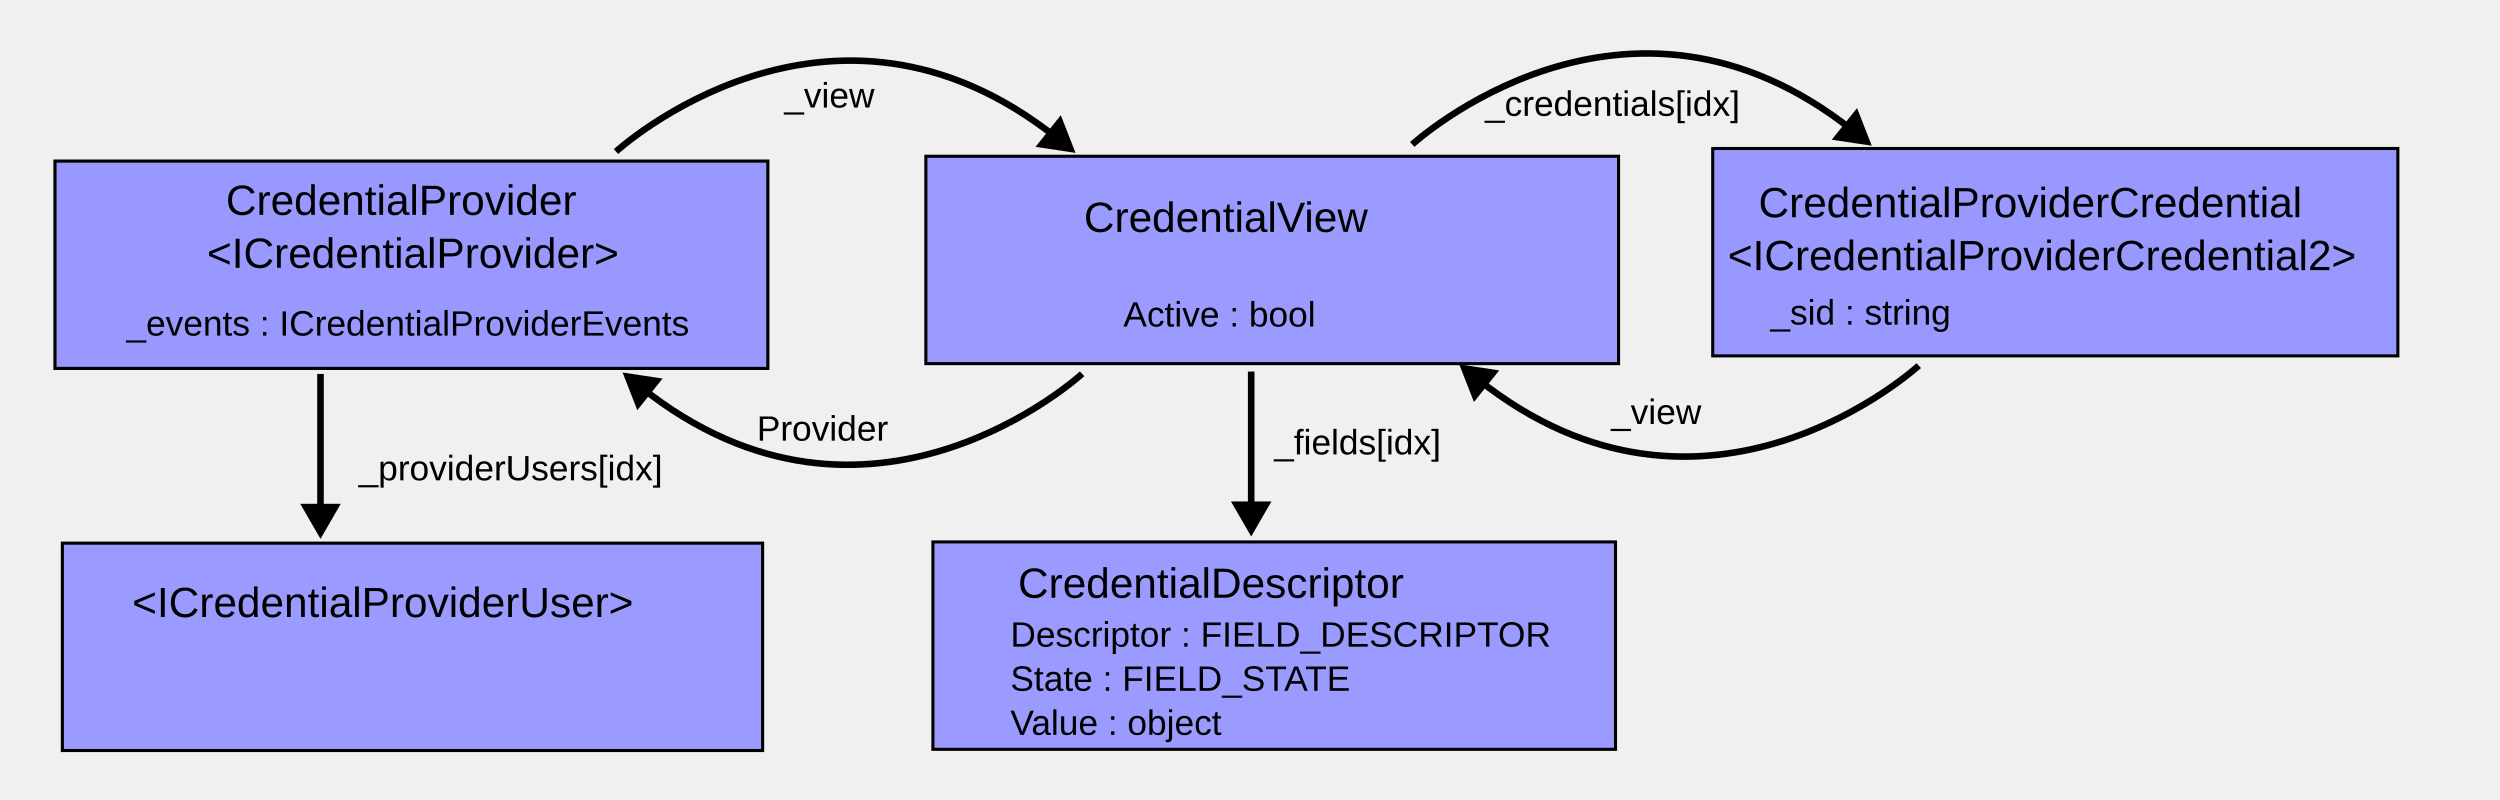
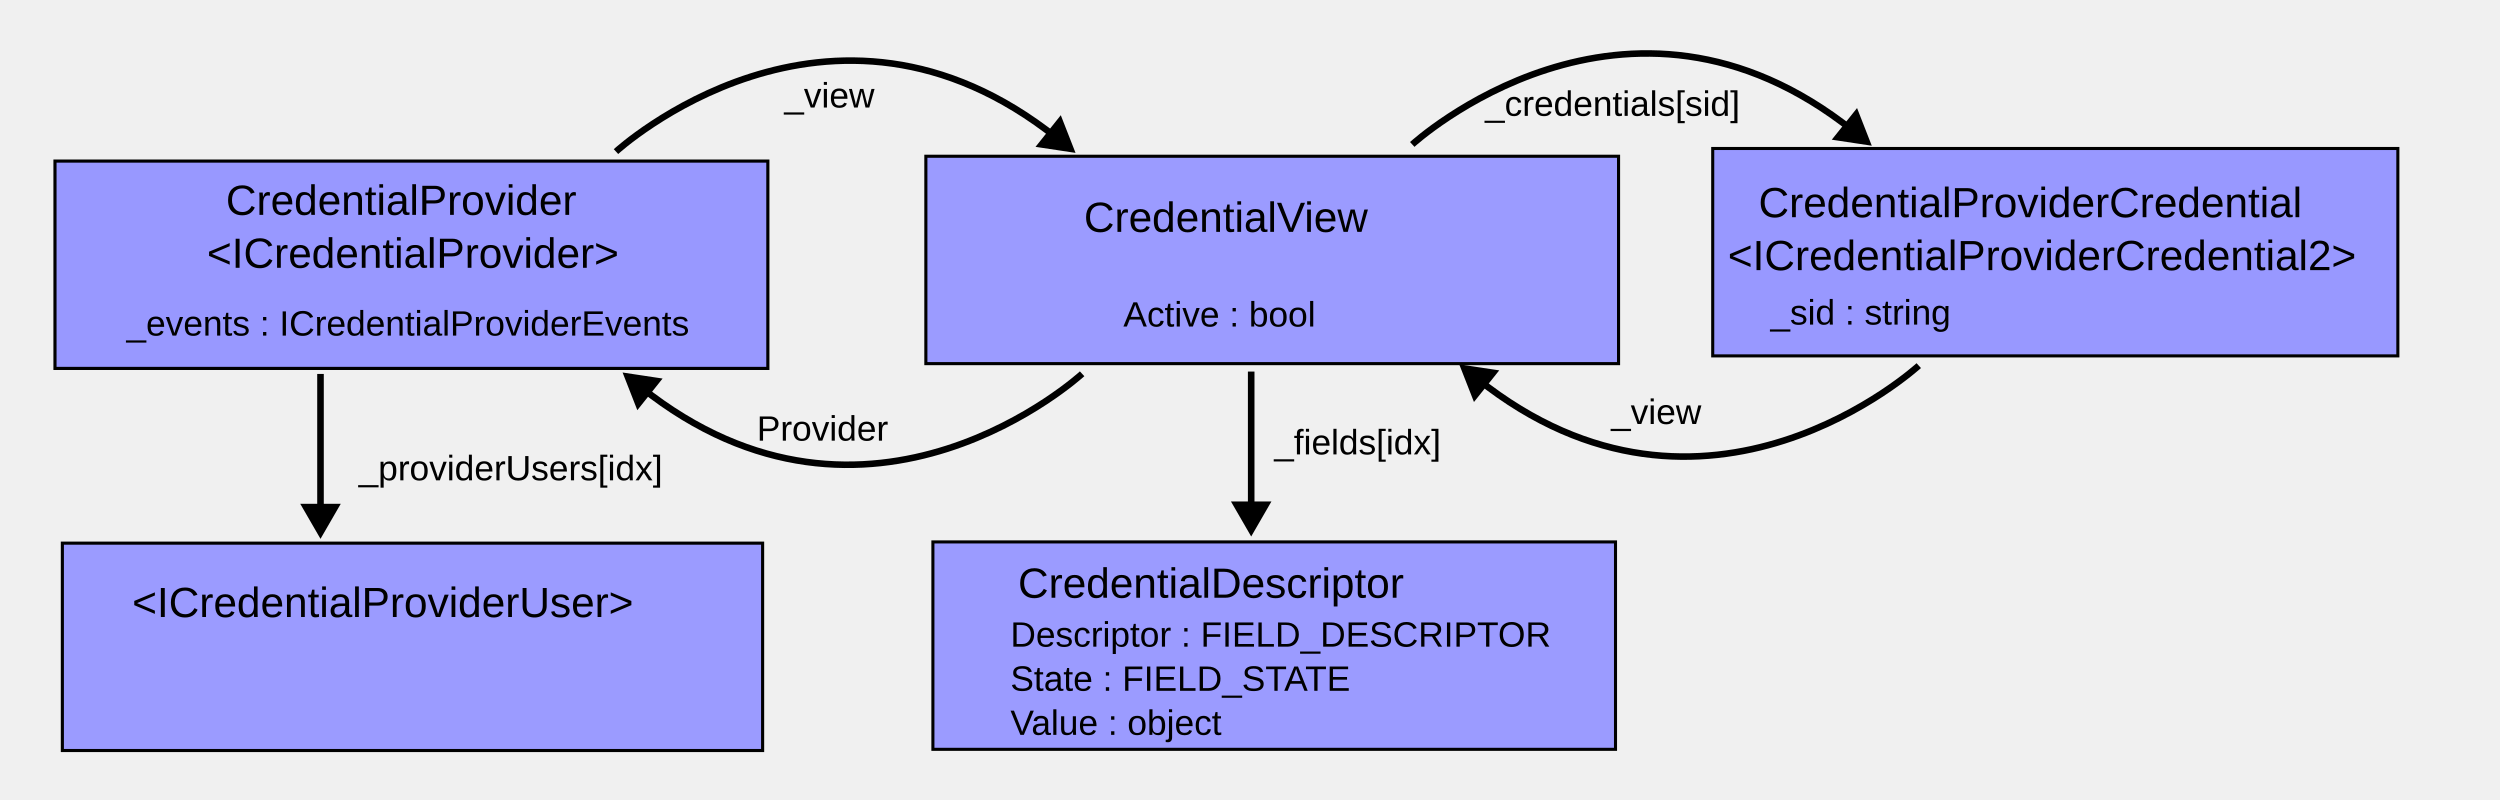
<svg xmlns="http://www.w3.org/2000/svg" width="250mm" height="80mm" viewBox="0 0 250 80" version="1.1" id="svg1">
  <defs id="defs1">
    <rect x="510.149" y="301.886" width="30.571" height="47.767" id="rect6" />
    <marker style="overflow:visible" id="Triangle" refX="0" refY="0" orient="auto-start-reverse" markerWidth="1" markerHeight="1" viewBox="0 0 1 1" preserveAspectRatio="xMidYMid">
      <path transform="scale(0.5)" style="fill:context-stroke;fill-rule:evenodd;stroke:context-stroke;stroke-width:1pt" d="M 5.77,0 -2.88,5 V -5 Z" id="path135" />
    </marker>
    <marker style="overflow:visible" id="Triangle-2" refX="0" refY="0" orient="auto-start-reverse" markerWidth="1" markerHeight="1" viewBox="0 0 1 1" preserveAspectRatio="xMidYMid">
      <path transform="scale(0.5)" style="fill:context-stroke;fill-rule:evenodd;stroke:context-stroke;stroke-width:1pt" d="M 5.77,0 -2.88,5 V -5 Z" id="path135-2" />
    </marker>
    <marker style="overflow:visible" id="Triangle-7" refX="0" refY="0" orient="auto-start-reverse" markerWidth="1" markerHeight="1" viewBox="0 0 1 1" preserveAspectRatio="xMidYMid">
      <path transform="scale(0.5)" style="fill:context-stroke;fill-rule:evenodd;stroke:context-stroke;stroke-width:1pt" d="M 5.77,0 -2.88,5 V -5 Z" id="path135-6" />
    </marker>
    <marker style="overflow:visible" id="Triangle-79" refX="0" refY="0" orient="auto-start-reverse" markerWidth="1" markerHeight="1" viewBox="0 0 1 1" preserveAspectRatio="xMidYMid">
      <path transform="scale(0.5)" style="fill:context-stroke;fill-rule:evenodd;stroke:context-stroke;stroke-width:1pt" d="M 5.77,0 -2.88,5 V -5 Z" id="path135-5" />
    </marker>
    <marker style="overflow:visible" id="Triangle-2-2" refX="0" refY="0" orient="auto-start-reverse" markerWidth="1" markerHeight="1" viewBox="0 0 1 1" preserveAspectRatio="xMidYMid">
      <path transform="scale(0.5)" style="fill:context-stroke;fill-rule:evenodd;stroke:context-stroke;stroke-width:1pt" d="M 5.77,0 -2.88,5 V -5 Z" id="path135-2-3" />
    </marker>
  </defs>
  <g id="layer1">
    <text xml:space="preserve" style="font-style:normal;font-variant:normal;font-weight:normal;font-stretch:normal;font-size:5.644px;font-family:Arial;-inkscape-font-specification:'Arial, Normal';font-variant-ligatures:normal;font-variant-caps:normal;font-variant-numeric:normal;font-variant-east-asian:normal;text-align:start;writing-mode:lr-tb;direction:ltr;text-anchor:start;fill:#ffffff;stroke-width:0.265;stroke-dasharray:none" x="10.111" y="48.531" id="text2">
      <tspan id="tspan2" style="font-style:normal;font-variant:normal;font-weight:normal;font-stretch:normal;font-size:5.644px;font-family:Arial;-inkscape-font-specification:'Arial, Normal';font-variant-ligatures:normal;font-variant-caps:normal;font-variant-numeric:normal;font-variant-east-asian:normal;stroke-width:0.265" x="10.111" y="48.531" />
    </text>
    <rect style="fill:#9898ff;fill-opacity:1;stroke:#000000;stroke-width:0.308;stroke-dasharray:none;stroke-opacity:1" id="rect2-2-5" width="68.513" height="20.74" x="171.272" y="14.849" />
    <rect style="fill:#9898ff;fill-opacity:1;stroke:#000000;stroke-width:0.314;stroke-dasharray:none;stroke-opacity:1" id="rect2-2-5-1" width="71.287" height="20.734" x="5.498" y="16.108" />
    <rect style="fill:#9b9bff;fill-opacity:1;stroke:#000000;stroke-width:0.31;stroke-dasharray:none;stroke-opacity:1" id="rect2-2-5-7" width="69.269" height="20.738" x="92.586" y="15.625" />
    <rect style="fill:#9b9bff;fill-opacity:1;stroke:#000000;stroke-width:0.307;stroke-dasharray:none;stroke-opacity:1" id="rect2-2-5-7-8" width="68.261" height="20.741" x="93.29" y="54.192" />
    <rect style="fill:#9b9bff;fill-opacity:1;stroke:#000000;stroke-width:0.311;stroke-dasharray:none;stroke-opacity:1" id="rect2-2-5-7-8-6" width="70.026" height="20.737" x="6.236" y="54.315" />
    <text xml:space="preserve" style="font-size:4.233px;font-family:Arial;-inkscape-font-specification:'Arial, Normal';text-align:center;writing-mode:lr-tb;direction:ltr;text-anchor:middle;fill:#000000;fill-opacity:1;stroke:none;stroke-width:0.758;stroke-dasharray:none;stroke-dashoffset:0;stroke-opacity:1" x="44.234" y="21.485" id="text1">
      <tspan id="tspan1" style="font-size:4.233px;text-align:center;text-anchor:middle;fill:#000000;fill-opacity:1;stroke:none;stroke-width:0.758;stroke-dasharray:none;stroke-dashoffset:0;stroke-opacity:1" x="44.234" y="21.485">CredentialProvider</tspan>
      <tspan style="font-size:4.233px;text-align:center;text-anchor:middle;fill:#000000;fill-opacity:1;stroke:none;stroke-width:0.758;stroke-dasharray:none;stroke-dashoffset:0;stroke-opacity:1" x="44.234" y="26.777" id="tspan3">&lt;ICredentialProvider&gt;</tspan>
    </text>
    <text xml:space="preserve" style="font-size:3.528px;font-family:Arial;-inkscape-font-specification:'Arial, Normal';text-align:start;writing-mode:lr-tb;direction:ltr;text-anchor:start;fill:#000000;fill-opacity:1;stroke:none;stroke-width:0.758;stroke-dasharray:none;stroke-dashoffset:0;stroke-opacity:1" x="35.859" y="48.031" id="text1-88">
      <tspan style="font-size:3.528px;text-align:start;text-anchor:start;fill:#000000;fill-opacity:1;stroke:none;stroke-width:0.758;stroke-dasharray:none;stroke-dashoffset:0;stroke-opacity:1" x="35.859" y="48.031" id="tspan4">_providerUsers[idx]</tspan>
    </text>
    <text xml:space="preserve" style="font-size:3.528px;font-family:Arial;-inkscape-font-specification:'Arial, Normal';text-align:start;writing-mode:lr-tb;direction:ltr;text-anchor:start;fill:#000000;fill-opacity:1;stroke:none;stroke-width:0.758;stroke-dasharray:none;stroke-dashoffset:0;stroke-opacity:1" x="12.64" y="33.558" id="text1-88-79">
      <tspan style="font-size:3.528px;text-align:start;text-anchor:start;fill:#000000;fill-opacity:1;stroke:none;stroke-width:0.758;stroke-dasharray:none;stroke-dashoffset:0;stroke-opacity:1" x="12.64" y="33.558" id="tspan4-4">_events : ICredentialProviderEvents</tspan>
    </text>
    <text xml:space="preserve" style="font-size:3.528px;font-family:Arial;-inkscape-font-specification:'Arial, Normal';text-align:start;writing-mode:lr-tb;direction:ltr;text-anchor:start;fill:#000000;fill-opacity:1;stroke:none;stroke-width:0.758;stroke-dasharray:none;stroke-dashoffset:0;stroke-opacity:1" x="127.417" y="45.441" id="text1-88-7">
      <tspan style="font-size:3.528px;text-align:start;text-anchor:start;fill:#000000;fill-opacity:1;stroke:none;stroke-width:0.758;stroke-dasharray:none;stroke-dashoffset:0;stroke-opacity:1" x="127.417" y="45.441" id="tspan5">_fields[idx]</tspan>
    </text>
    <text xml:space="preserve" style="font-size:3.528px;font-family:Arial;-inkscape-font-specification:'Arial, Normal';text-align:start;writing-mode:lr-tb;direction:ltr;text-anchor:start;fill:#000000;fill-opacity:1;stroke:none;stroke-width:0.758;stroke-dasharray:none;stroke-dashoffset:0;stroke-opacity:1" x="101.038" y="64.667" id="text1-88-7-4">
      <tspan style="font-size:3.528px;text-align:start;text-anchor:start;fill:#000000;fill-opacity:1;stroke:none;stroke-width:0.758;stroke-dasharray:none;stroke-dashoffset:0;stroke-opacity:1" x="101.038" y="64.667" id="tspan5-23">Descriptor : FIELD_DESCRIPTOR</tspan>
      <tspan style="font-size:3.528px;text-align:start;text-anchor:start;fill:#000000;fill-opacity:1;stroke:none;stroke-width:0.758;stroke-dasharray:none;stroke-dashoffset:0;stroke-opacity:1" x="101.038" y="69.077" id="tspan7">State : FIELD_STATE</tspan>
      <tspan style="font-size:3.528px;text-align:start;text-anchor:start;fill:#000000;fill-opacity:1;stroke:none;stroke-width:0.758;stroke-dasharray:none;stroke-dashoffset:0;stroke-opacity:1" x="101.038" y="73.487" id="tspan9">Value : object</tspan>
    </text>
    <text xml:space="preserve" style="font-size:3.528px;font-family:Arial;-inkscape-font-specification:'Arial, Normal';text-align:start;writing-mode:lr-tb;direction:ltr;text-anchor:start;fill:#000000;fill-opacity:1;stroke:none;stroke-width:0.758;stroke-dasharray:none;stroke-dashoffset:0;stroke-opacity:1" x="112.34" y="32.657" id="text1-88-7-1">
      <tspan style="font-size:3.528px;text-align:start;text-anchor:start;fill:#000000;fill-opacity:1;stroke:none;stroke-width:0.758;stroke-dasharray:none;stroke-dashoffset:0;stroke-opacity:1" x="112.34" y="32.657" id="tspan5-2">Active : bool</tspan>
    </text>
    <text xml:space="preserve" style="font-size:3.528px;font-family:Arial;-inkscape-font-specification:'Arial, Normal';text-align:start;writing-mode:lr-tb;direction:ltr;text-anchor:start;fill:#000000;fill-opacity:1;stroke:none;stroke-width:0.758;stroke-dasharray:none;stroke-dashoffset:0;stroke-opacity:1" x="177.041" y="32.455" id="text1-88-7-6">
      <tspan style="font-size:3.528px;text-align:start;text-anchor:start;fill:#000000;fill-opacity:1;stroke:none;stroke-width:0.758;stroke-dasharray:none;stroke-dashoffset:0;stroke-opacity:1" x="177.041" y="32.455" id="tspan5-4">_sid : string</tspan>
    </text>
    <text xml:space="preserve" style="font-size:3.528px;font-family:Arial;-inkscape-font-specification:'Arial, Normal';text-align:center;writing-mode:lr-tb;direction:ltr;text-anchor:middle;fill:#000000;fill-opacity:1;stroke:none;stroke-width:0.758;stroke-dasharray:none;stroke-dashoffset:0;stroke-opacity:1" x="85.382" y="10.754" id="text1-8">
      <tspan style="font-size:3.528px;text-align:center;text-anchor:middle;fill:#000000;fill-opacity:1;stroke:none;stroke-width:0.758;stroke-dasharray:none;stroke-dashoffset:0;stroke-opacity:1" x="85.382" y="10.754" id="tspan3-5">_view</tspan>
    </text>
    <text xml:space="preserve" style="font-size:3.528px;font-family:Arial;-inkscape-font-specification:'Arial, Normal';text-align:center;writing-mode:lr-tb;direction:ltr;text-anchor:middle;fill:#000000;fill-opacity:1;stroke:none;stroke-width:0.758;stroke-dasharray:none;stroke-dashoffset:0;stroke-opacity:1" x="84.7" y="44.066" id="text1-8-6">
      <tspan style="font-size:3.528px;text-align:center;text-anchor:middle;fill:#000000;fill-opacity:1;stroke:none;stroke-width:0.758;stroke-dasharray:none;stroke-dashoffset:0;stroke-opacity:1" x="84.7" y="44.066" id="tspan3-5-0">Provider</tspan>
    </text>
    <text xml:space="preserve" style="font-size:3.528px;font-family:Arial;-inkscape-font-specification:'Arial, Normal';text-align:center;writing-mode:lr-tb;direction:ltr;text-anchor:middle;fill:#000000;fill-opacity:1;stroke:none;stroke-width:0.758;stroke-dasharray:none;stroke-dashoffset:0;stroke-opacity:1" x="168.066" y="42.401" id="text1-8-6-1">
      <tspan style="font-size:3.528px;text-align:center;text-anchor:middle;fill:#000000;fill-opacity:1;stroke:none;stroke-width:0.758;stroke-dasharray:none;stroke-dashoffset:0;stroke-opacity:1" x="168.066" y="42.401" id="tspan3-5-0-3">_view</tspan>
    </text>
    <text xml:space="preserve" style="font-size:4.233px;font-family:Arial;-inkscape-font-specification:'Arial, Normal';text-align:center;writing-mode:lr-tb;direction:ltr;text-anchor:middle;fill:#000000;fill-opacity:1;stroke:none;stroke-width:0.758;stroke-dasharray:none;stroke-dashoffset:0" x="207.147" y="21.718" id="text1-1">
      <tspan id="tspan1-4" style="font-size:4.233px;text-align:center;text-anchor:middle;fill:#000000;fill-opacity:1;stroke:none;stroke-width:0.758;stroke-dasharray:none;stroke-dashoffset:0" x="207.147" y="21.718">CredentialProviderCredential</tspan>
      <tspan style="font-size:4.233px;text-align:center;text-anchor:middle;fill:#000000;fill-opacity:1;stroke:none;stroke-width:0.758;stroke-dasharray:none;stroke-dashoffset:0" x="207.147" y="27.01" id="tspan3-2">&lt;ICredentialProviderCredential2&gt;</tspan>
    </text>
    <text xml:space="preserve" style="font-size:4.233px;font-family:Arial;-inkscape-font-specification:'Arial, Normal';text-align:center;writing-mode:lr-tb;direction:ltr;text-anchor:middle;fill:#000000;fill-opacity:1;stroke:none;stroke-width:0.758;stroke-dasharray:none;stroke-dashoffset:0" x="125.527" y="23.187" id="text1-5">
      <tspan style="font-size:4.233px;text-align:center;text-anchor:middle;fill:#000000;fill-opacity:1;stroke:none;stroke-width:0.758;stroke-dasharray:none;stroke-dashoffset:0" x="125.527" y="23.187" id="tspan3-1">CredentialView</tspan>
    </text>
    <text xml:space="preserve" style="font-size:4.233px;font-family:Arial;-inkscape-font-specification:'Arial, Normal';text-align:center;writing-mode:lr-tb;direction:ltr;text-anchor:middle;fill:#000000;fill-opacity:1;stroke:none;stroke-width:0.758;stroke-dasharray:none;stroke-dashoffset:0" x="124.034" y="59.774" id="text1-5-5">
      <tspan style="font-size:4.233px;text-align:center;text-anchor:middle;fill:#000000;fill-opacity:1;stroke:none;stroke-width:0.758;stroke-dasharray:none;stroke-dashoffset:0" x="124.034" y="59.774" id="tspan3-1-5">CredentialDescriptor</tspan>
    </text>
    <text xml:space="preserve" style="font-size:4.233px;font-family:Arial;-inkscape-font-specification:'Arial, Normal';text-align:center;writing-mode:lr-tb;direction:ltr;text-anchor:middle;fill:#000000;fill-opacity:1;stroke:none;stroke-width:0.758;stroke-dasharray:none;stroke-dashoffset:0" x="41.224" y="61.705" id="text1-5-5-6">
      <tspan style="font-size:4.233px;text-align:center;text-anchor:middle;fill:#000000;fill-opacity:1;stroke:none;stroke-width:0.758;stroke-dasharray:none;stroke-dashoffset:0" x="41.224" y="61.705" id="tspan3-1-5-1">&lt;ICredentialProviderUser&gt;</tspan>
    </text>
    <path style="fill:none;fill-opacity:1;stroke:#000000;stroke-width:0.658;stroke-dasharray:none;stroke-dashoffset:0;stroke-opacity:1;marker-end:url(#Triangle)" d="m 61.599,15.159 c 0,0 21.303,-19.553 44.128,-1.329" id="path8" />
    <path style="fill:none;fill-opacity:1;stroke:#000000;stroke-width:0.658;stroke-dasharray:none;stroke-dashoffset:0;stroke-opacity:1;marker-end:url(#Triangle-2)" d="m 141.225,14.444 c 0,0 21.303,-19.553 44.128,-1.329" id="path8-6" />
    <text xml:space="preserve" style="font-size:4.939px;font-family:Arial;-inkscape-font-specification:'Arial, Normal';text-align:center;writing-mode:lr-tb;direction:ltr;text-anchor:middle;fill:none;fill-opacity:1;stroke:#000000;stroke-width:0.758;stroke-dasharray:none;stroke-dashoffset:0;stroke-opacity:1" x="62.939" y="7.33" id="text8">
      <tspan id="tspan8" style="stroke-width:0.758" x="62.939" y="7.33" />
    </text>
    <text xml:space="preserve" style="font-size:3.528px;font-family:Arial;-inkscape-font-specification:'Arial, Normal';text-align:center;writing-mode:lr-tb;direction:ltr;text-anchor:middle;fill:#000000;fill-opacity:1;stroke:none;stroke-width:0.758;stroke-dasharray:none;stroke-dashoffset:0;stroke-opacity:1" x="163.697" y="11.584" id="text1-8-65">
-       <tspan style="font-size:3.528px;text-align:center;text-anchor:middle;fill:#000000;fill-opacity:1;stroke:none;stroke-width:0.758;stroke-dasharray:none;stroke-dashoffset:0;stroke-opacity:1" x="163.697" y="11.584" id="tspan3-5-09">_credentials[idx]</tspan>
+       <tspan style="font-size:3.528px;text-align:center;text-anchor:middle;fill:#000000;fill-opacity:1;stroke:none;stroke-width:0.758;stroke-dasharray:none;stroke-dashoffset:0;stroke-opacity:1" x="163.697" y="11.584" id="tspan6">_credentials[sid]</tspan>
    </text>
    <path style="fill:none;fill-opacity:1;stroke:#000000;stroke-width:0.658;stroke-dasharray:none;stroke-dashoffset:0;stroke-opacity:1;marker-end:url(#Triangle-7)" d="m 108.212,37.379 c 0,0 -21.303,19.553 -44.128,1.329" id="path8-8" />
    <path style="fill:none;fill-opacity:1;stroke:#000000;stroke-width:0.658;stroke-dasharray:none;stroke-dashoffset:0;stroke-opacity:1;marker-end:url(#Triangle-79)" d="m 191.876,36.562 c 0,0 -21.303,19.553 -44.128,1.329" id="path8-3" />
    <path style="fill:none;stroke:#000000;stroke-width:0.658;stroke-opacity:1;marker-end:url(#Triangle-2)" d="m 125.119,37.157 10e-6,14.155" id="path1" />
    <path style="fill:none;stroke:#000000;stroke-width:0.658;stroke-opacity:1;marker-end:url(#Triangle-2-2)" d="m 32.05,37.394 1e-5,14.155" id="path1-4" />
    <text xml:space="preserve" transform="scale(0.2645833)" id="text6" style="font-size:16px;font-family:Arial;-inkscape-font-specification:'Arial, Normal';text-align:start;writing-mode:lr-tb;direction:ltr;white-space:pre;shape-inside:url(#rect6);display:inline;fill:none;stroke:#000000;stroke-width:2.487;stroke-opacity:1" />
  </g>
</svg>
